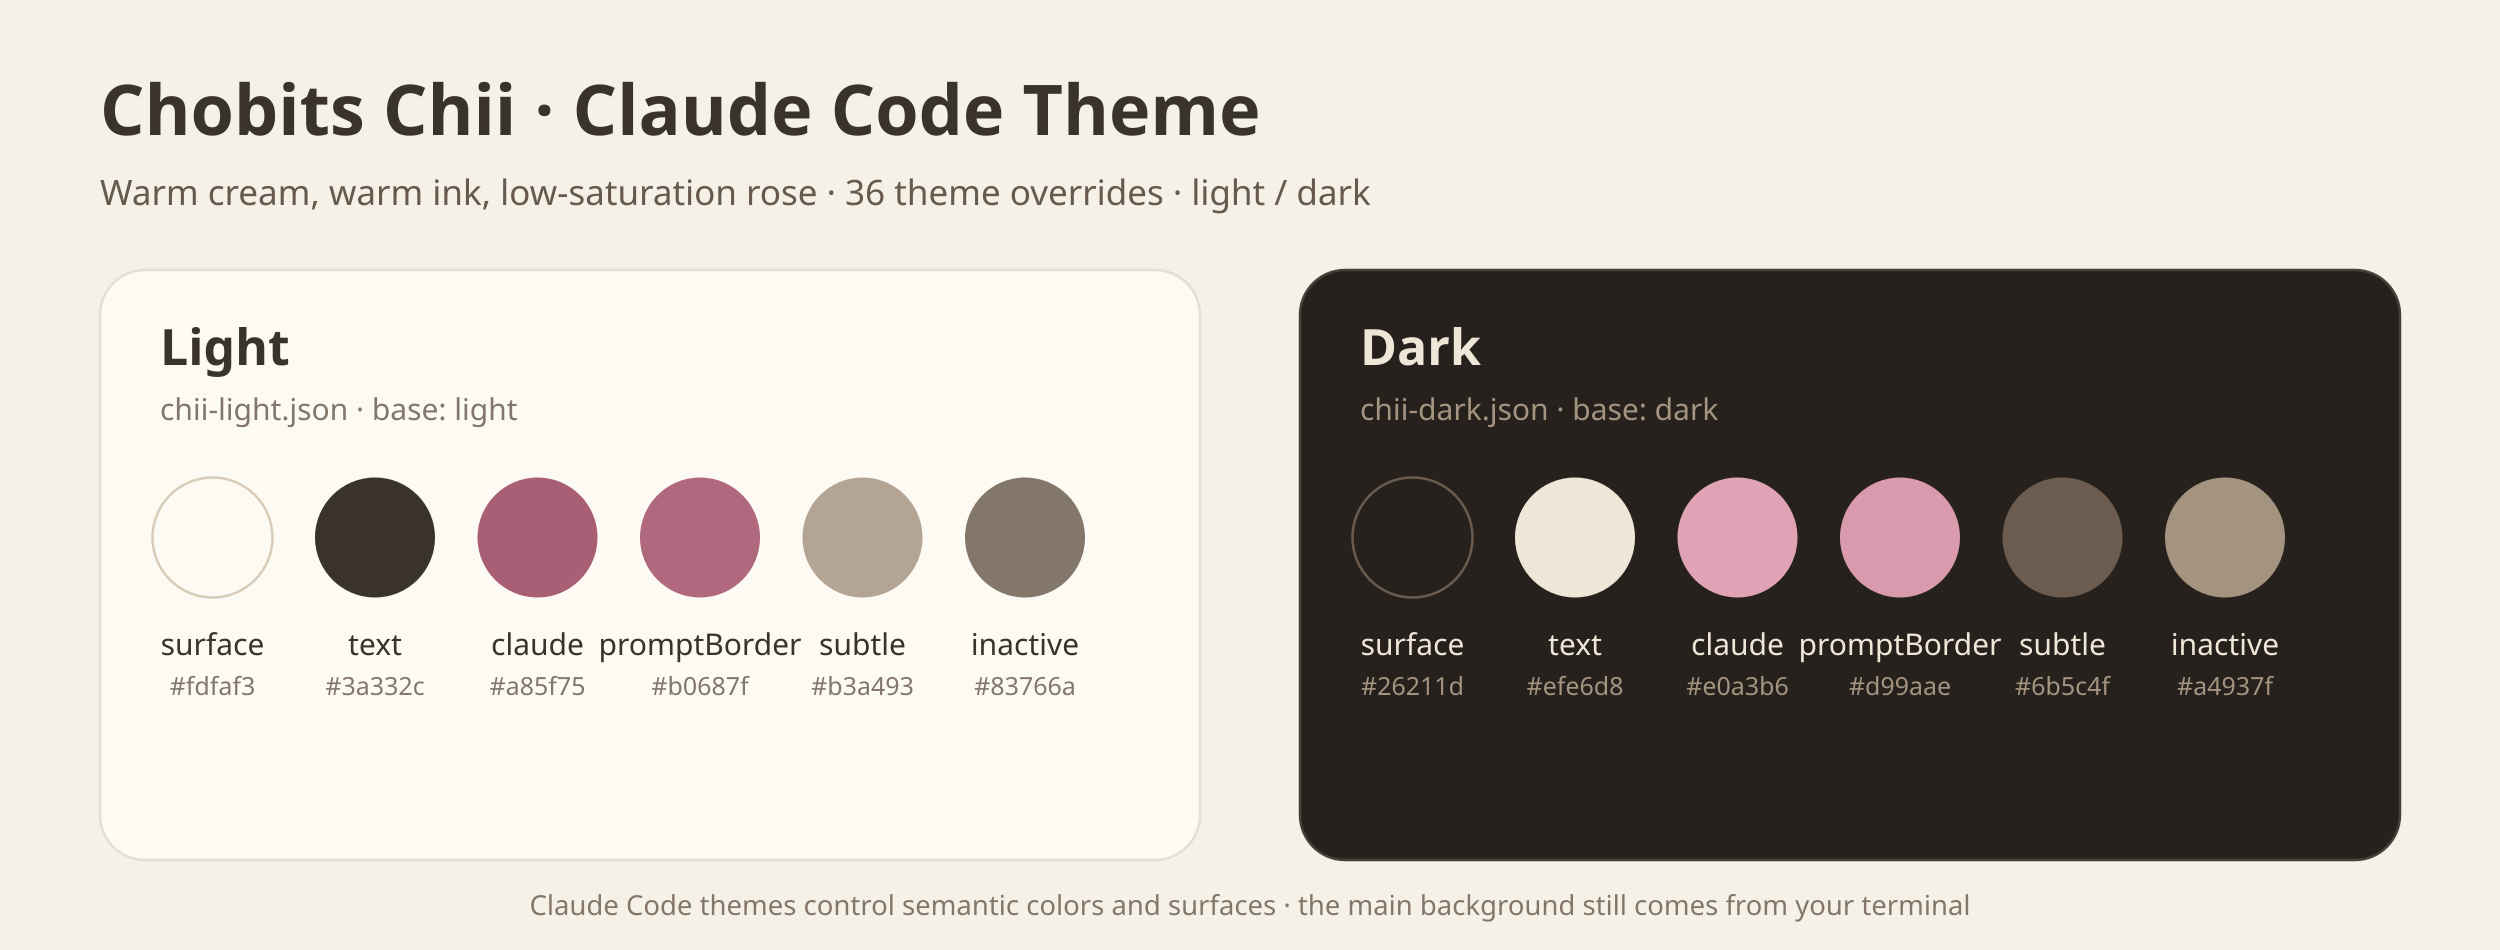
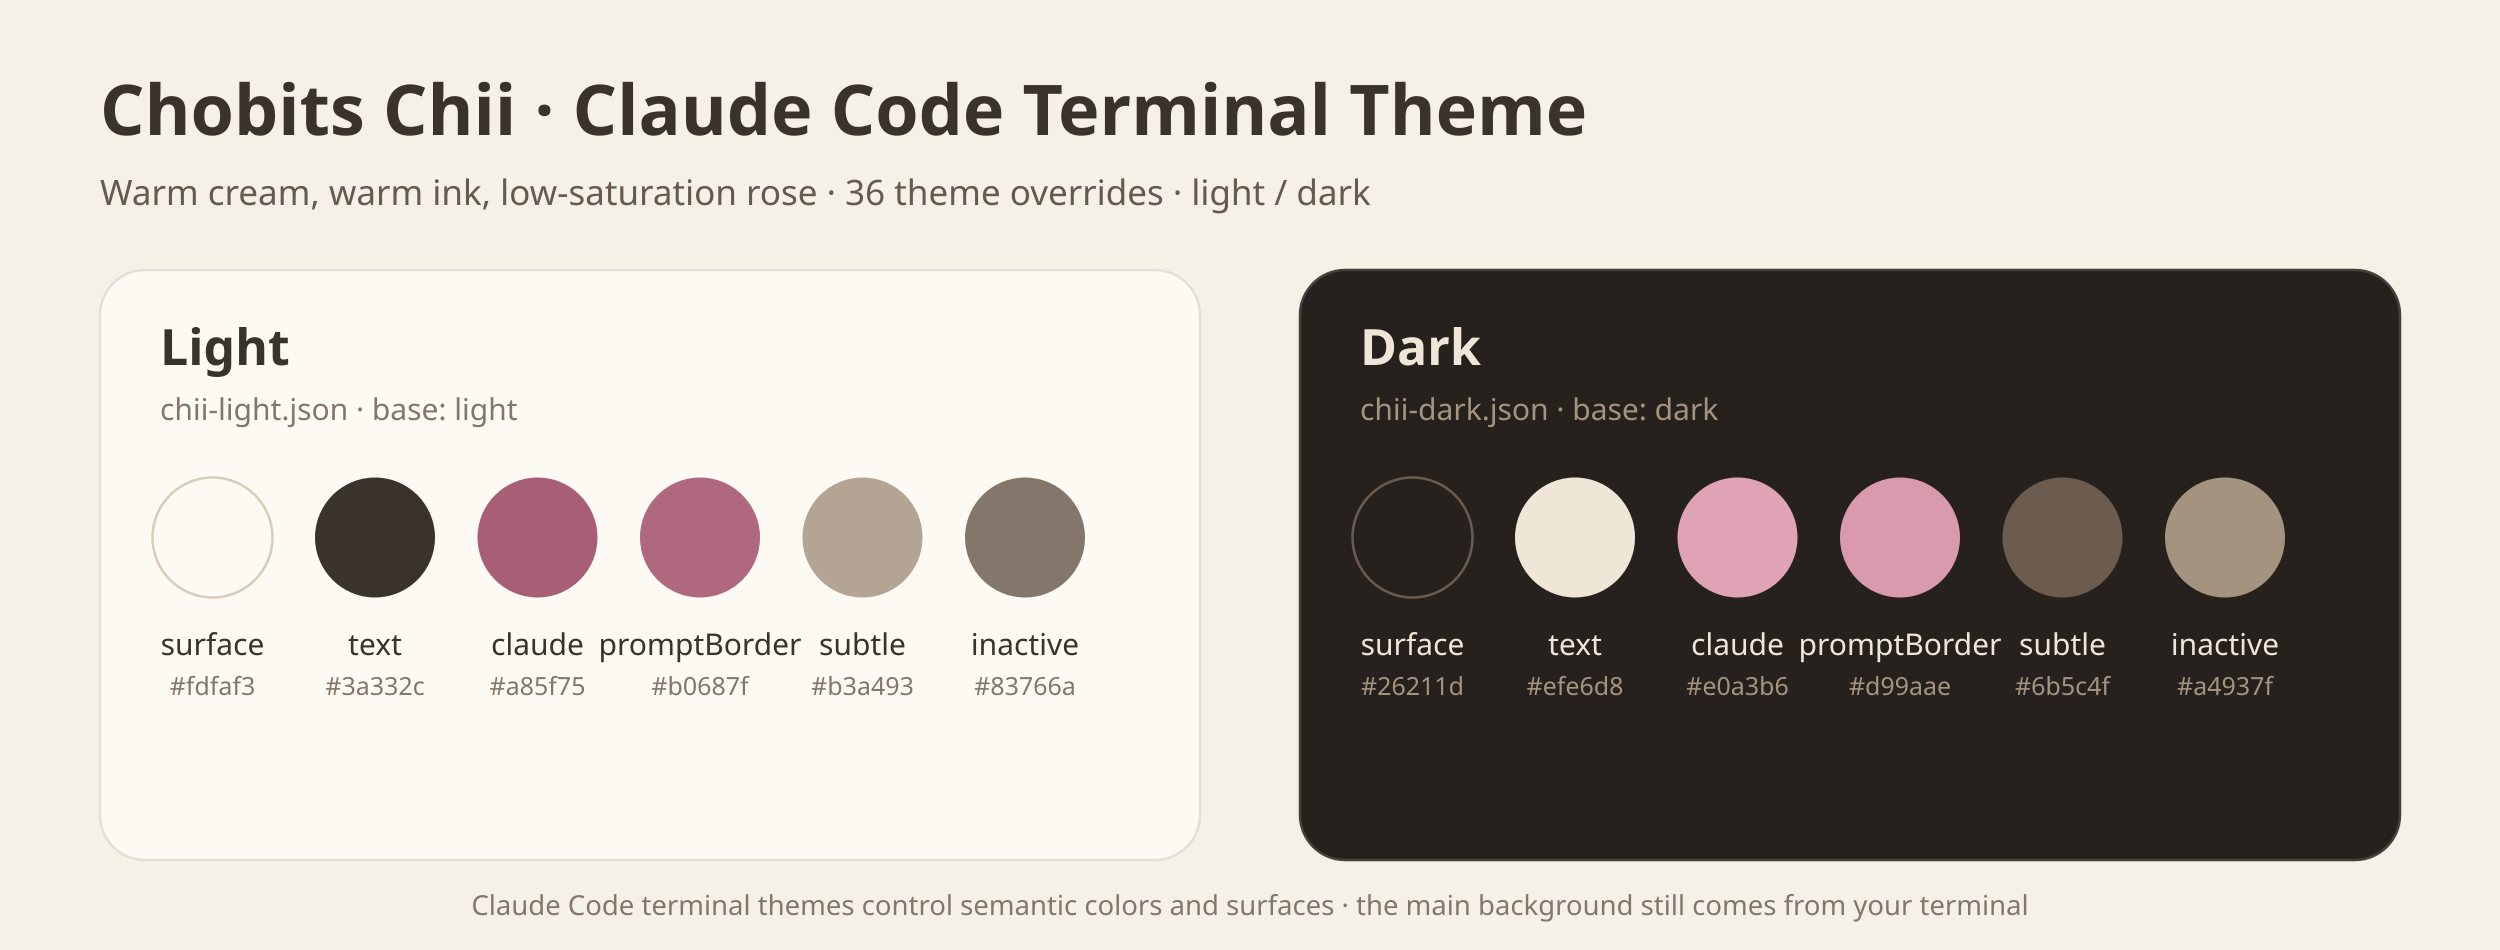
<svg xmlns="http://www.w3.org/2000/svg" width="1000" height="380" viewBox="0 0 1000 380" role="img" aria-labelledby="title desc">
  <rect width="1000" height="380" fill="#f6f1e7" />
-   <text x="40" y="54" font-family="'Segoe UI', 'PingFang SC', 'Hiragino Sans', sans-serif" font-size="28" font-weight="700" fill="#3a332c">Chobits Chii · Claude Code Theme</text>
+   <text x="40" y="54" font-family="'Segoe UI', 'PingFang SC', 'Hiragino Sans', sans-serif" font-size="28" font-weight="700" fill="#3a332c">Chobits Chii · Claude Code Terminal Theme</text>
  <text x="40" y="82" font-family="'Segoe UI', 'PingFang SC', 'Hiragino Sans', sans-serif" font-size="14" fill="#665a4f">Warm cream, warm ink, low-saturation rose · 36 theme overrides · light / dark</text>
  <g>
    <rect x="40" y="108" width="440" height="236" rx="18" fill="#fdfaf3" stroke="#e3ded7" />
    <text x="64" y="146" font-family="'Segoe UI', 'PingFang SC', 'Hiragino Sans', sans-serif" font-size="20" font-weight="700" fill="#3a332c">Light</text>
    <text x="64" y="168" font-family="'Segoe UI', 'PingFang SC', 'Hiragino Sans', sans-serif" font-size="12" fill="#83766a">chii-light.json · base: light</text>
    <circle cx="85" cy="215" r="24" fill="#fdfaf3" stroke="#d8ccb9" />
    <circle cx="150" cy="215" r="24" fill="#3a332c" />
    <circle cx="215" cy="215" r="24" fill="#a85f75" />
    <circle cx="280" cy="215" r="24" fill="#b0687f" />
    <circle cx="345" cy="215" r="24" fill="#b3a493" />
    <circle cx="410" cy="215" r="24" fill="#83766a" />
    <g font-family="'Segoe UI', 'PingFang SC', 'Hiragino Sans', sans-serif" text-anchor="middle">
      <text x="85" y="262" font-size="12" fill="#3a332c">surface</text>
      <text x="85" y="278" font-size="10" fill="#83766a">#fdfaf3</text>
      <text x="150" y="262" font-size="12" fill="#3a332c">text</text>
      <text x="150" y="278" font-size="10" fill="#83766a">#3a332c</text>
      <text x="215" y="262" font-size="12" fill="#3a332c">claude</text>
      <text x="215" y="278" font-size="10" fill="#83766a">#a85f75</text>
      <text x="280" y="262" font-size="12" fill="#3a332c">promptBorder</text>
      <text x="280" y="278" font-size="10" fill="#83766a">#b0687f</text>
      <text x="345" y="262" font-size="12" fill="#3a332c">subtle</text>
      <text x="345" y="278" font-size="10" fill="#83766a">#b3a493</text>
      <text x="410" y="262" font-size="12" fill="#3a332c">inactive</text>
      <text x="410" y="278" font-size="10" fill="#83766a">#83766a</text>
    </g>
  </g>
  <g>
    <rect x="520" y="108" width="440" height="236" rx="18" fill="#26211d" stroke="#46403b" />
    <text x="544" y="146" font-family="'Segoe UI', 'PingFang SC', 'Hiragino Sans', sans-serif" font-size="20" font-weight="700" fill="#efe6d8">Dark</text>
    <text x="544" y="168" font-family="'Segoe UI', 'PingFang SC', 'Hiragino Sans', sans-serif" font-size="12" fill="#a4937f">chii-dark.json · base: dark</text>
    <circle cx="565" cy="215" r="24" fill="#26211d" stroke="#6b5c4f" />
    <circle cx="630" cy="215" r="24" fill="#efe6d8" />
    <circle cx="695" cy="215" r="24" fill="#e0a3b6" />
    <circle cx="760" cy="215" r="24" fill="#d99aae" />
    <circle cx="825" cy="215" r="24" fill="#6b5c4f" />
    <circle cx="890" cy="215" r="24" fill="#a4937f" />
    <g font-family="'Segoe UI', 'PingFang SC', 'Hiragino Sans', sans-serif" text-anchor="middle">
      <text x="565" y="262" font-size="12" fill="#efe6d8">surface</text>
      <text x="565" y="278" font-size="10" fill="#a4937f">#26211d</text>
      <text x="630" y="262" font-size="12" fill="#efe6d8">text</text>
      <text x="630" y="278" font-size="10" fill="#a4937f">#efe6d8</text>
      <text x="695" y="262" font-size="12" fill="#efe6d8">claude</text>
      <text x="695" y="278" font-size="10" fill="#a4937f">#e0a3b6</text>
      <text x="760" y="262" font-size="12" fill="#efe6d8">promptBorder</text>
      <text x="760" y="278" font-size="10" fill="#a4937f">#d99aae</text>
      <text x="825" y="262" font-size="12" fill="#efe6d8">subtle</text>
      <text x="825" y="278" font-size="10" fill="#a4937f">#6b5c4f</text>
      <text x="890" y="262" font-size="12" fill="#efe6d8">inactive</text>
      <text x="890" y="278" font-size="10" fill="#a4937f">#a4937f</text>
    </g>
  </g>
-   <text x="500" y="366" text-anchor="middle" font-family="'Segoe UI', 'PingFang SC', 'Hiragino Sans', sans-serif" font-size="11" fill="#83766a">Claude Code themes control semantic colors and surfaces · the main background still comes from your terminal</text>
+   <text x="500" y="366" text-anchor="middle" font-family="'Segoe UI', 'PingFang SC', 'Hiragino Sans', sans-serif" font-size="11" fill="#83766a">Claude Code terminal themes control semantic colors and surfaces · the main background still comes from your terminal</text>
</svg>
